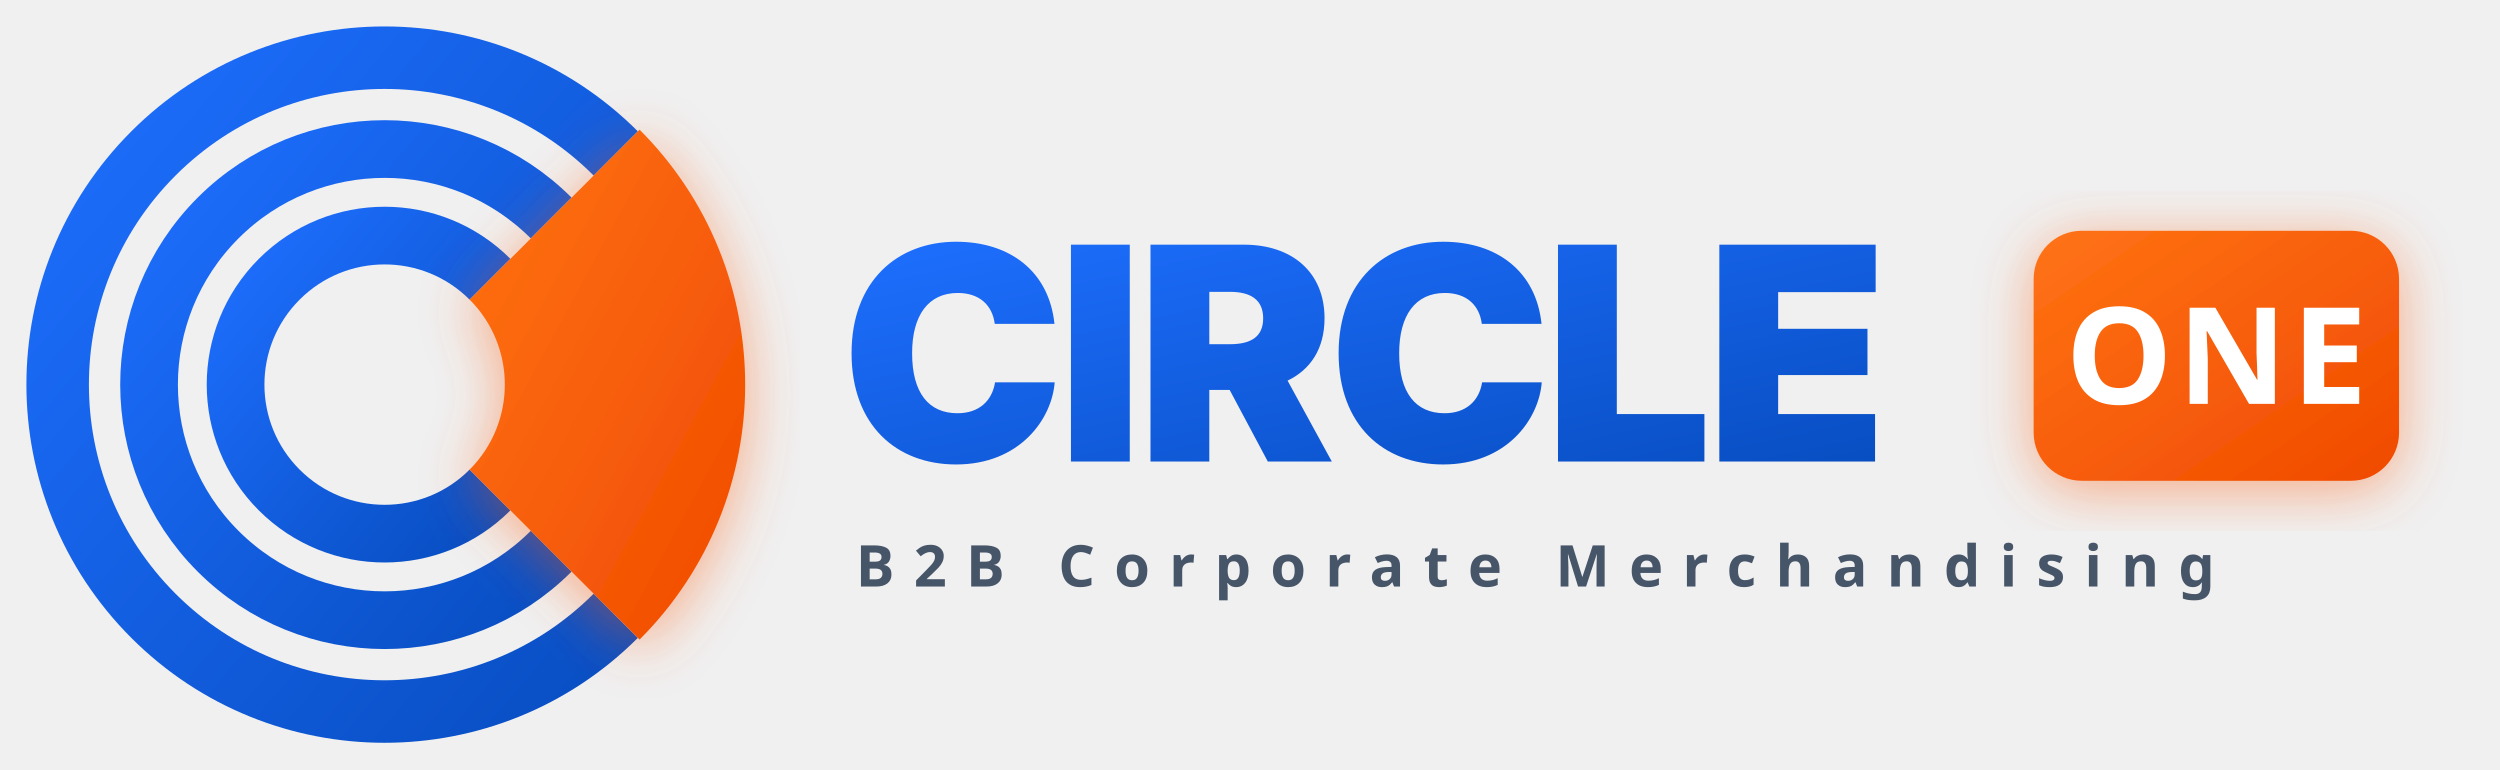
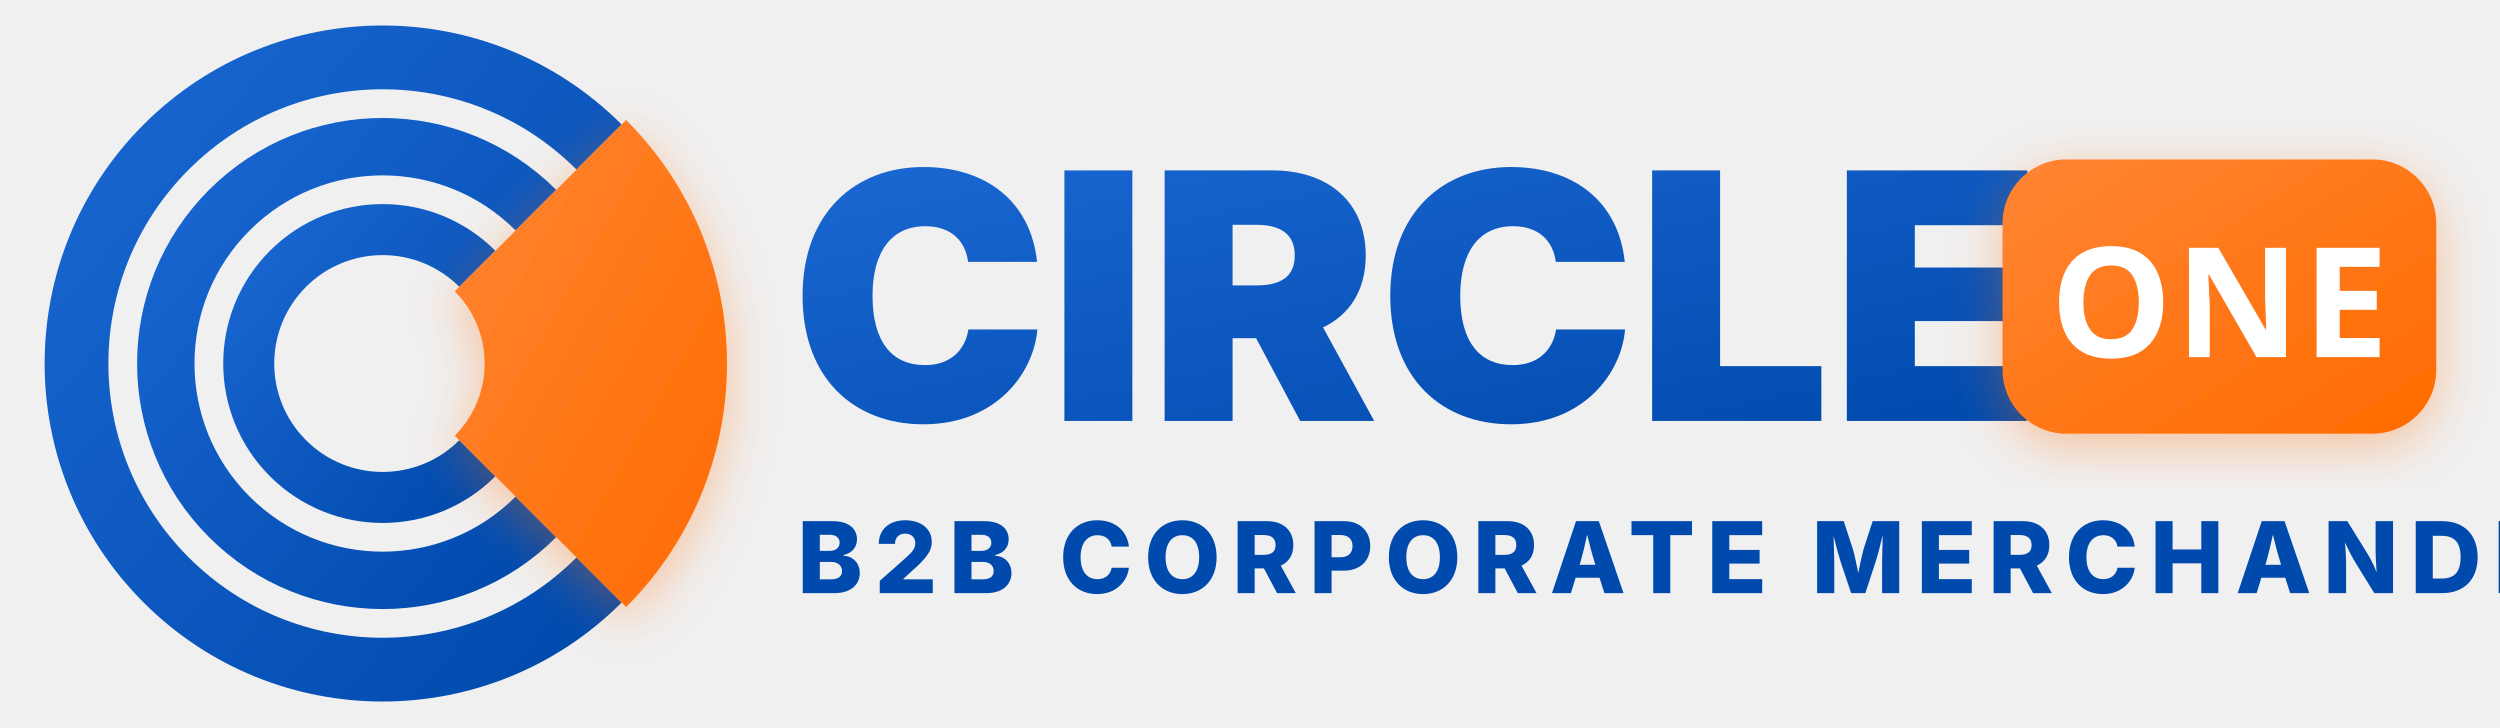
- <svg xmlns="http://www.w3.org/2000/svg" viewBox="0 0 520 160" fill="none" class="circleone-brand-logo">
+ <svg xmlns="http://www.w3.org/2000/svg" viewBox="0 0 392 114" fill="none" class="circleone-brand-logo">
  <defs>
-     <filter id="glow-blue" x="-20%" y="-20%" width="140%" height="140%">
-       <feDropShadow dx="0" dy="2" stdDeviation="6" flood-color="#0b57d0" flood-opacity="0.35" />
-     </filter>
    <filter id="glow-orange" x="-20%" y="-20%" width="140%" height="140%">
-       <feDropShadow dx="0" dy="2" stdDeviation="6" flood-color="#ff5500" flood-opacity="0.45" />
+       <feDropShadow dx="0" dy="2" stdDeviation="4" flood-color="#ff6b00" flood-opacity="0.35" />
    </filter>
    <linearGradient id="blue-grad" x1="0%" y1="0%" x2="100%" y2="100%">
-       <stop offset="0%" stop-color="#1e6fff" />
-       <stop offset="100%" stop-color="#084ec2" />
+       <stop offset="0%" stop-color="#1A67D2" />
+       <stop offset="100%" stop-color="#004AAD" />
    </linearGradient>
    <linearGradient id="orange-grad" x1="0%" y1="0%" x2="100%" y2="100%">
-       <stop offset="0%" stop-color="#ff7315" />
-       <stop offset="100%" stop-color="#f04a00" />
+       <stop offset="0%" stop-color="#FF8533" />
+       <stop offset="100%" stop-color="#FF6B00" />
    </linearGradient>
  </defs>
-   <g transform="translate(80, 80)">
-     <path d="M 48.08 -48.08 A 68 68 0 1 0 48.08 48.08" fill="none" stroke="url(#blue-grad)" stroke-width="13" stroke-linecap="butt" />
-     <path d="M 34.65 -34.65 A 49 49 0 1 0 34.65 34.65" fill="none" stroke="url(#blue-grad)" stroke-width="12" stroke-linecap="butt" />
-     <path d="M 21.92 -21.92 A 31 31 0 1 0 21.92 21.92" fill="none" stroke="url(#blue-grad)" stroke-width="12" stroke-linecap="butt" />
-     <path d="M 17.68 -17.68               L 53.03 -53.03               A 75 75 0 0 1 53.03 53.03               L 17.68 17.68               A 25 25 0 0 0 17.68 -17.68 Z" fill="url(#orange-grad)" filter="url(#glow-orange)" />
+   <g transform="translate(60, 57)">
+     <path d="M 33.94 -33.94 A 48 48 0 1 0 33.94 33.94" fill="none" stroke="url(#blue-grad)" stroke-width="10" stroke-linecap="butt" />
+     <path d="M 24.04 -24.04 A 34 34 0 1 0 24.04 24.04" fill="none" stroke="url(#blue-grad)" stroke-width="9" stroke-linecap="butt" />
+     <path d="M 14.85 -14.85 A 21 21 0 1 0 14.85 14.85" fill="none" stroke="url(#blue-grad)" stroke-width="8" stroke-linecap="butt" />
+     <path d="M 11.31 -11.31               L 38.18 -38.18               A 54 54 0 0 1 38.18 38.18               L 11.31 11.31               A 16 16 0 0 0 11.31 -11.31 Z" fill="url(#orange-grad)" filter="url(#glow-orange)" />
  </g>
-   <g transform="translate(175, 96)">
-     <text x="0" y="0" font-family="'Plus Jakarta Sans', 'Inter', 'Outfit', sans-serif" font-weight="900" font-size="62" letter-spacing="-1.5px" fill="url(#blue-grad)">CIRCLE</text>
-     <g transform="translate(248, -48)">
-       <rect x="0" y="0" width="76" height="52" rx="10" fill="url(#orange-grad)" filter="url(#glow-orange)" />
-       <text x="38" y="36" text-anchor="middle" font-family="'Outfit', sans-serif" font-weight="900" font-size="28" letter-spacing="1px" fill="#ffffff">ONE</text>
-     </g>
-     <text x="3" y="26" font-family="'Plus Jakarta Sans', sans-serif" font-weight="700" font-size="12" letter-spacing="4px" fill="#475569" text-transform="uppercase">B2B Corporate Merchandising</text>
+   <text x="124" y="66" textLength="184" lengthAdjust="spacingAndGlyphs" font-family="'Outfit', 'Plus Jakarta Sans', -apple-system, BlinkMacSystemFont, sans-serif" font-weight="900" font-size="54" fill="url(#blue-grad)">CIRCLE</text>
+   <g transform="translate(314, 25)">
+     <rect x="0" y="0" width="68" height="43" rx="10" fill="url(#orange-grad)" filter="url(#glow-orange)" />
+     <text x="34" y="31" text-anchor="middle" font-family="'Outfit', 'Plus Jakarta Sans', sans-serif" font-weight="900" font-size="24" letter-spacing="0.5px" fill="#ffffff">ONE</text>
  </g>
+   <text x="125" y="93" textLength="257" lengthAdjust="spacingAndGlyphs" font-family="'Plus Jakarta Sans', 'Outfit', -apple-system, sans-serif" font-weight="800" font-size="15.5" letter-spacing="1.8px" fill="#004AAD">B2B CORPORATE MERCHANDISING</text>
</svg>
